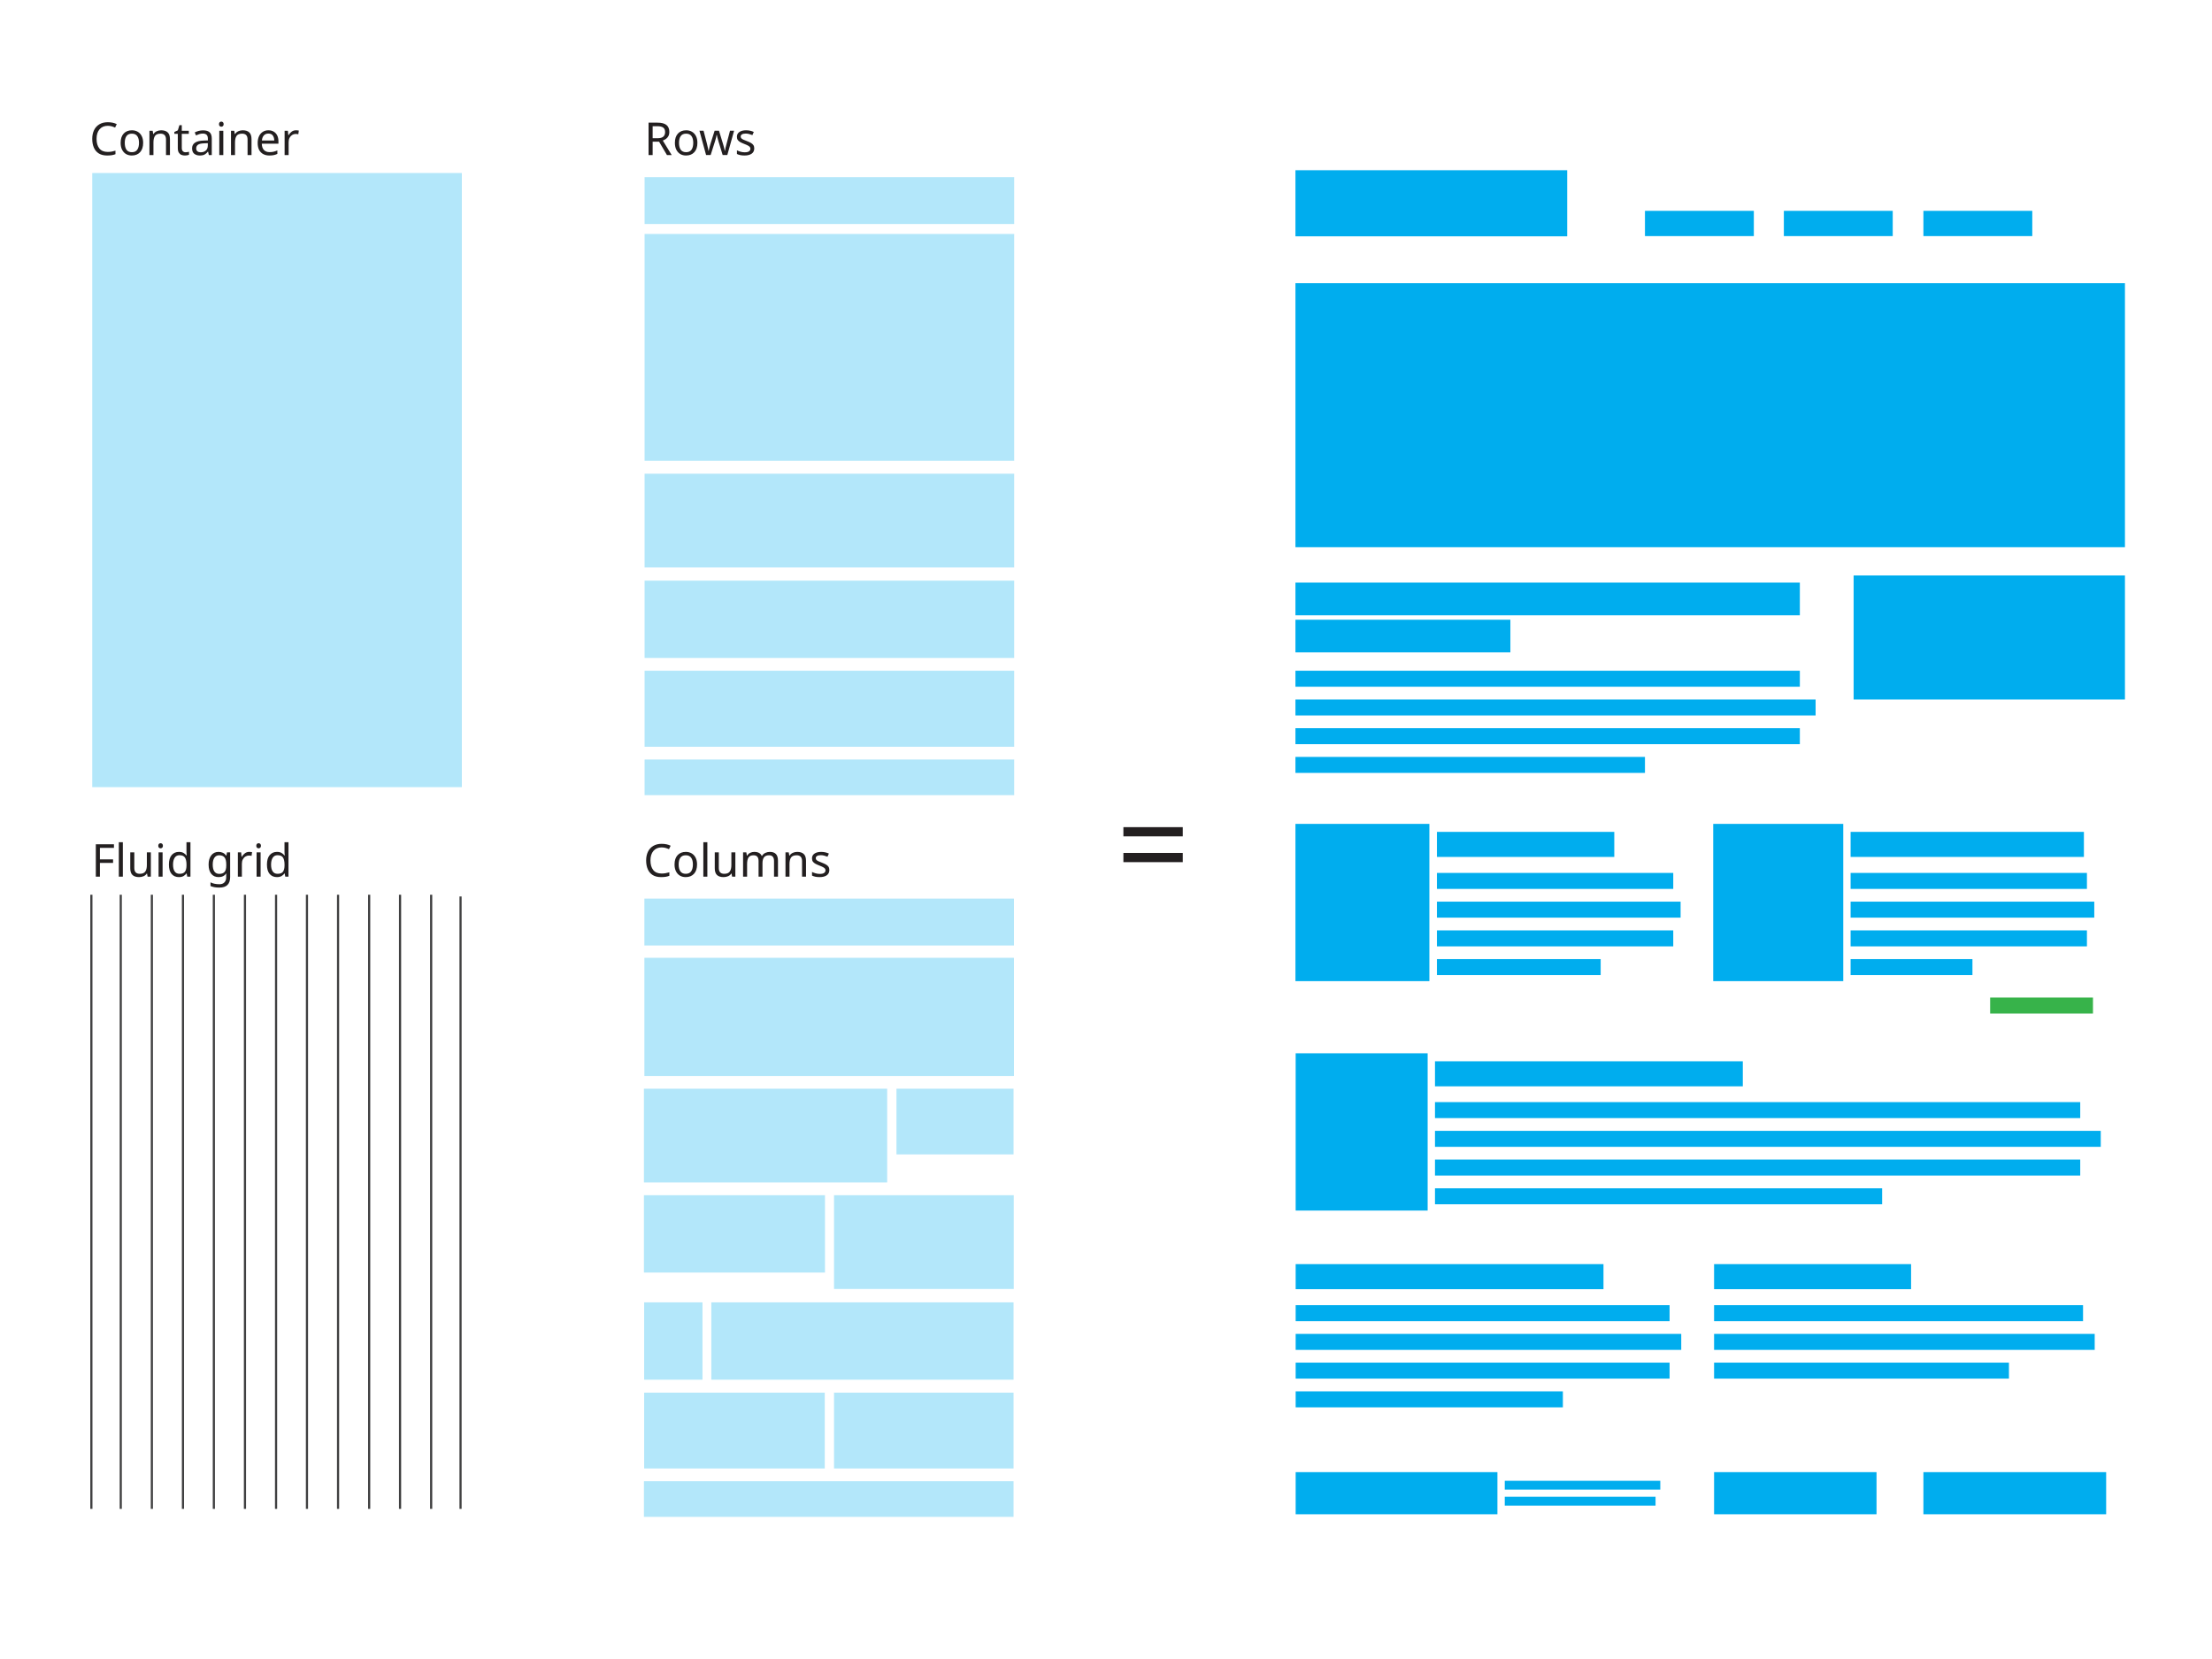
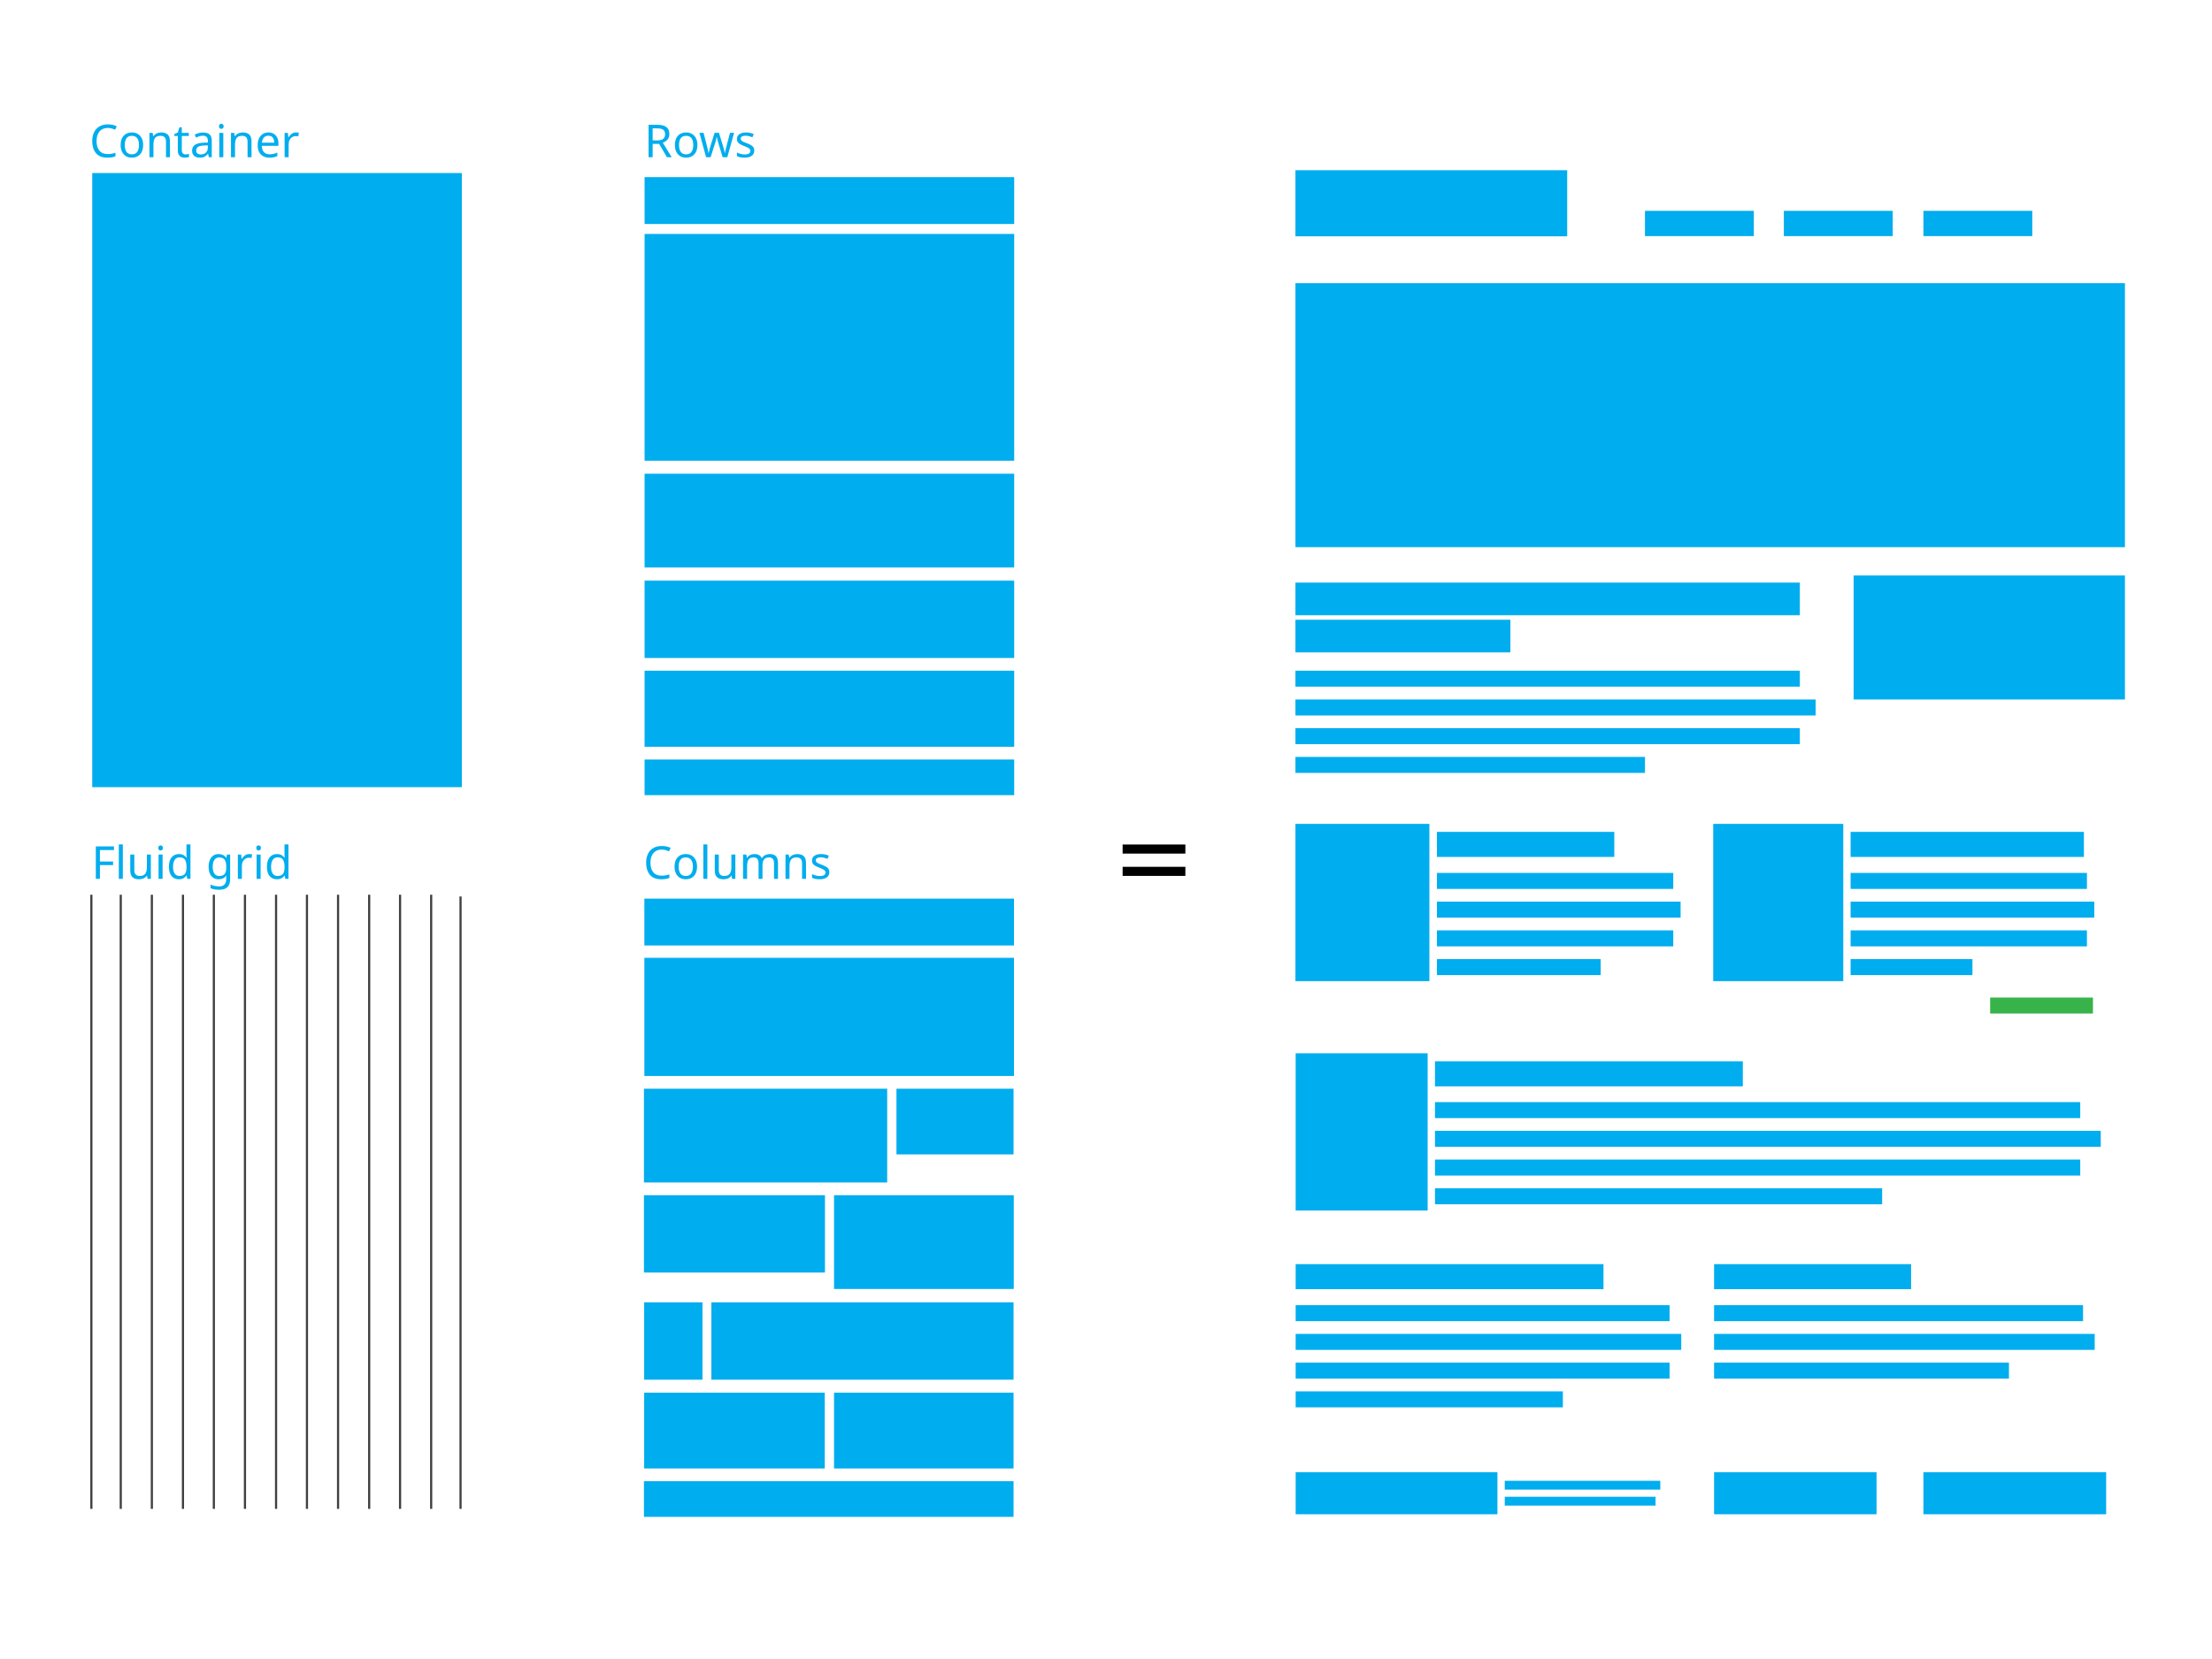
- <svg xmlns="http://www.w3.org/2000/svg" version="1.1" id="Layer_1" x="0px" y="0px" viewBox="0 0 1024 768" style="enable-background:new 0 0 1024 768;" xml:space="preserve">
-   <style type="text/css">
- 	.st0{fill:#FFFFFF;}
- 	.st1{fill:#00ADEE;}
- 	.st2{fill:#37B34A;}
- 	.st3{fill:#231F20;}
- 	.st4{font-family:'ExpertSans-ExtraLight';}
- 	.st5{font-size:60px;}
- 	.st6{fill:none;stroke:#404041;stroke-miterlimit:10;}
- 	.st7{font-family:'ExpertSans-Light';}
- 	.st8{font-size:21px;}
- 	.st9{opacity:0.3;}
- </style>
-   <rect class="st0" width="1024" height="768" />
-   <g>
-     <rect x="599.7" y="131.1" class="st1" width="384" height="122.2" />
-     <g>
-       <rect x="599.7" y="269.7" class="st1" width="233.5" height="15.1" />
-       <rect x="599.7" y="286.9" class="st1" width="99.5" height="15.1" />
-       <rect x="599.7" y="310.5" class="st1" width="233.5" height="7.4" />
-       <rect x="599.7" y="323.8" class="st1" width="240.8" height="7.4" />
-       <rect x="599.7" y="337.1" class="st1" width="233.5" height="7.4" />
-       <rect x="599.7" y="350.4" class="st1" width="161.8" height="7.4" />
-     </g>
-     <g>
-       <rect x="599.8" y="487.6" class="st1" width="61.1" height="72.8" />
-       <rect x="664.3" y="491.3" class="st1" width="142.5" height="11.6" />
-       <rect x="664.3" y="510.2" class="st1" width="298.7" height="7.4" />
-       <rect x="664.3" y="523.5" class="st1" width="308.2" height="7.4" />
-       <rect x="664.3" y="536.8" class="st1" width="298.7" height="7.4" />
-       <rect x="664.3" y="550.1" class="st1" width="207" height="7.4" />
-     </g>
-     <g>
-       <rect x="599.8" y="585.2" class="st1" width="142.5" height="11.6" />
-       <rect x="599.8" y="604.2" class="st1" width="173.1" height="7.4" />
-       <rect x="599.8" y="617.5" class="st1" width="178.5" height="7.4" />
-       <rect x="599.8" y="630.8" class="st1" width="173.1" height="7.4" />
-       <rect x="599.8" y="644.1" class="st1" width="123.7" height="7.4" />
-       <rect x="793.5" y="585.2" class="st1" width="91.2" height="11.6" />
-       <rect x="793.5" y="604.2" class="st1" width="170.8" height="7.4" />
-       <rect x="793.5" y="617.5" class="st1" width="176.2" height="7.4" />
-       <rect x="793.5" y="630.8" class="st1" width="136.5" height="7.4" />
-     </g>
-     <g>
-       <rect x="599.8" y="681.5" class="st1" width="93.4" height="19.5" />
-       <rect x="890.4" y="681.5" class="st1" width="84.6" height="19.5" />
-       <rect x="793.5" y="681.5" class="st1" width="75.2" height="19.5" />
-       <rect x="696.6" y="685.5" class="st1" width="72" height="4.1" />
-       <rect x="696.6" y="692.9" class="st1" width="69.8" height="4.1" />
-     </g>
-     <g>
-       <rect x="599.7" y="78.8" class="st1" width="125.8" height="30.6" />
-       <rect x="761.5" y="97.6" class="st1" width="50.4" height="11.7" />
-       <rect x="825.8" y="97.6" class="st1" width="50.4" height="11.7" />
-       <rect x="890.4" y="97.6" class="st1" width="50.4" height="11.7" />
-     </g>
-     <rect x="858.1" y="266.4" class="st1" width="125.6" height="57.4" />
-     <g>
-       <rect x="599.7" y="381.4" class="st1" width="62" height="72.8" />
-       <rect x="665.2" y="385.1" class="st1" width="82.1" height="11.6" />
-       <rect x="665.2" y="404.1" class="st1" width="109.4" height="7.4" />
-       <rect x="665.2" y="417.4" class="st1" width="112.8" height="7.4" />
-       <rect x="665.2" y="430.7" class="st1" width="109.4" height="7.4" />
-       <rect x="665.2" y="444" class="st1" width="75.8" height="7.4" />
-     </g>
-     <g>
-       <rect x="793.1" y="381.4" class="st1" width="60.2" height="72.8" />
-       <rect x="856.7" y="385.1" class="st1" width="108" height="11.6" />
-       <rect x="856.7" y="404.1" class="st1" width="109.4" height="7.4" />
-       <rect x="856.7" y="417.4" class="st1" width="112.8" height="7.4" />
-       <rect x="856.7" y="430.7" class="st1" width="109.4" height="7.4" />
-       <rect x="856.7" y="444" class="st1" width="56.4" height="7.4" />
-       <rect x="921.3" y="461.8" class="st2" width="47.6" height="7.4" />
+ <svg xmlns="http://www.w3.org/2000/svg" width="1024px" height="768px" viewBox="0 0 1024 768" version="1.1">
+   <defs />
+   <g id="Responsive-Grid" stroke="none" stroke-width="1" fill="none" fill-rule="evenodd">
+     <g id="hero">
+       <g>
+         <rect id="Rectangle-path" fill="#FFFFFF" x="0" y="0" width="1024" height="768" />
+         <g id="Group" transform="translate(599, 78)">
+           <rect id="Rectangle-path" fill="#00ADEE" x="0.7" y="53.1" width="384" height="122.2" />
+           <g transform="translate(0, 191)" id="Rectangle-path" fill="#00ADEE">
+             <rect x="0.7" y="0.7" width="233.5" height="15.1" />
+             <rect x="0.7" y="17.9" width="99.5" height="15.1" />
+             <rect x="0.7" y="41.5" width="233.5" height="7.4" />
+             <rect x="0.7" y="54.8" width="240.8" height="7.4" />
+             <rect x="0.7" y="68.1" width="233.5" height="7.4" />
+             <rect x="0.7" y="81.4" width="161.8" height="7.4" />
+           </g>
+           <g transform="translate(0, 409)" id="Rectangle-path" fill="#00ADEE">
+             <rect x="0.8" y="0.6" width="61.1" height="72.8" />
+             <rect x="65.3" y="4.3" width="142.5" height="11.6" />
+             <rect x="65.3" y="23.2" width="298.7" height="7.4" />
+             <rect x="65.3" y="36.5" width="308.2" height="7.4" />
+             <rect x="65.3" y="49.8" width="298.7" height="7.4" />
+             <rect x="65.3" y="63.1" width="207" height="7.4" />
+           </g>
+           <g transform="translate(0, 507)" id="Rectangle-path" fill="#00ADEE">
+             <rect x="0.8" y="0.2" width="142.5" height="11.6" />
+             <rect x="0.8" y="19.2" width="173.1" height="7.4" />
+             <rect x="0.8" y="32.5" width="178.5" height="7.4" />
+             <rect x="0.8" y="45.8" width="173.1" height="7.4" />
+             <rect x="0.8" y="59.1" width="123.7" height="7.4" />
+             <rect x="194.5" y="0.2" width="91.2" height="11.6" />
+             <rect x="194.5" y="19.2" width="170.8" height="7.4" />
+             <rect x="194.5" y="32.5" width="176.2" height="7.4" />
+             <rect x="194.5" y="45.8" width="136.5" height="7.4" />
+           </g>
+           <g transform="translate(0, 603)" id="Rectangle-path" fill="#00ADEE">
+             <rect x="0.8" y="0.5" width="93.4" height="19.5" />
+             <rect x="291.4" y="0.5" width="84.6" height="19.5" />
+             <rect x="194.5" y="0.5" width="75.2" height="19.5" />
+             <rect x="97.6" y="4.5" width="72" height="4.1" />
+             <rect x="97.6" y="11.9" width="69.8" height="4.1" />
+           </g>
+           <g id="Rectangle-path" fill="#00ADEE">
+             <rect x="0.7" y="0.8" width="125.8" height="30.6" />
+             <rect x="162.5" y="19.6" width="50.4" height="11.7" />
+             <rect x="226.8" y="19.6" width="50.4" height="11.7" />
+             <rect x="291.4" y="19.6" width="50.4" height="11.7" />
+           </g>
+           <rect id="Rectangle-path" fill="#00ADEE" x="259.1" y="188.4" width="125.6" height="57.4" />
+           <g transform="translate(0, 303)" id="Rectangle-path" fill="#00ADEE">
+             <rect x="0.7" y="0.4" width="62" height="72.8" />
+             <rect x="66.2" y="4.1" width="82.1" height="11.6" />
+             <rect x="66.2" y="23.1" width="109.4" height="7.4" />
+             <rect x="66.2" y="36.4" width="112.8" height="7.4" />
+             <rect x="66.2" y="49.7" width="109.4" height="7.4" />
+             <rect x="66.2" y="63" width="75.8" height="7.4" />
+           </g>
+           <g transform="translate(194, 303)" id="Rectangle-path">
+             <rect fill="#00ADEE" x="0.1" y="0.4" width="60.2" height="72.8" />
+             <rect fill="#00ADEE" x="63.7" y="4.1" width="108" height="11.6" />
+             <rect fill="#00ADEE" x="63.7" y="23.1" width="109.4" height="7.4" />
+             <rect fill="#00ADEE" x="63.7" y="36.4" width="112.8" height="7.4" />
+             <rect fill="#00ADEE" x="63.7" y="49.7" width="109.4" height="7.4" />
+             <rect fill="#00ADEE" x="63.7" y="63" width="56.4" height="7.4" />
+             <rect fill="#37B34A" x="128.3" y="80.8" width="47.6" height="7.4" />
+           </g>
+         </g>
+         <text id="=" fill="#231F20" font-family="Helvetica" font-size="60" font-weight="normal">
+           <tspan x="516.695" y="412.13" fill="#000000">=</tspan>
+         </text>
+         <g id="Group" transform="translate(42, 414)" stroke="#404041">
+           <path d="M0.3,0.2 L0.3,284.5" id="Shape" />
+           <path d="M13.9,0.2 L13.9,284.5" id="Shape" />
+           <path d="M28.3,0.2 L28.3,284.5" id="Shape" />
+           <path d="M42.7,0.2 L42.7,284.5" id="Shape" />
+           <path d="M57,0.2 L57,284.5" id="Shape" />
+           <path d="M71.4,0.2 L71.4,284.5" id="Shape" />
+           <path d="M85.8,0.2 L85.8,284.5" id="Shape" />
+           <path d="M100.1,0.2 L100.1,284.5" id="Shape" />
+           <path d="M114.5,0.2 L114.5,284.5" id="Shape" />
+           <path d="M128.9,0.2 L128.9,284.5" id="Shape" />
+           <path d="M143.2,0.2 L143.2,284.5" id="Shape" />
+           <path d="M157.6,0.2 L157.6,284.5" id="Shape" />
+           <path d="M171.2,1 L171.2,284.5" id="Shape" />
+         </g>
+         <text id="Fluid-grid" fill="#00ADEE" font-family="Expert Sans" font-size="21" font-weight="normal">
+           <tspan x="42.329" y="406.836">Fluid grid</tspan>
+         </text>
+         <g id="Group" transform="translate(298, 51)" fill="#00ADEE">
+           <g transform="translate(0, 31)">
+             <g>
+               <rect id="Rectangle-path" x="0.9" y="0.5" width="170.1" height="20.7" />
+               <path d="M170.5,1 L170.5,20.7 L1.4,20.7 L1.4,1 L170.5,1 L170.5,1 Z M171.5,0 L0.4,0 L0.4,21.7 L171.5,21.7 L171.5,0 L171.5,0 Z" id="Shape" />
+             </g>
+             <g transform="translate(0, 26)">
+               <rect id="Rectangle-path" x="0.9" y="0.8" width="170.1" height="104" />
+               <path d="M170.5,1.3 L170.5,104.3 L1.4,104.3 L1.4,1.3 L170.5,1.3 L170.5,1.3 Z M171.5,0.3 L0.4,0.3 L0.4,105.3 L171.5,105.3 L171.5,0.3 L171.5,0.3 Z" id="Shape" />
+             </g>
+             <g transform="translate(0, 137)">
+               <rect id="Rectangle-path" x="0.9" y="0.8" width="170.1" height="42.4" />
+               <path d="M170.5,1.3 L170.5,42.7 L1.4,42.7 L1.4,1.3 L170.5,1.3 L170.5,1.3 Z M171.5,0.3 L0.4,0.3 L0.4,43.7 L171.5,43.7 L171.5,0.3 L171.5,0.3 Z" id="Shape" />
+             </g>
+             <g transform="translate(0, 186)">
+               <rect id="Rectangle-path" x="0.9" y="1.3" width="170.1" height="34.8" />
+               <path d="M170.5,1.8 L170.5,35.6 L1.4,35.6 L1.4,1.8 L170.5,1.8 L170.5,1.8 Z M171.5,0.8 L0.4,0.8 L0.4,36.6 L171.5,36.6 L171.5,0.8 L171.5,0.8 Z" id="Shape" />
+             </g>
+             <g transform="translate(0, 228)">
+               <rect id="Rectangle-path" x="0.9" y="1" width="170.1" height="34.2" />
+               <path d="M170.5,1.5 L170.5,34.7 L1.4,34.7 L1.4,1.5 L170.5,1.5 L170.5,1.5 Z M171.5,0.5 L0.4,0.5 L0.4,35.7 L171.5,35.7 L171.5,0.5 L171.5,0.5 Z" id="Shape" />
+             </g>
+             <g transform="translate(0, 269)">
+               <rect id="Rectangle-path" x="0.9" y="1.1" width="170.1" height="15.5" />
+               <path d="M170.5,1.6 L170.5,16.1 L1.4,16.1 L1.4,1.6 L170.5,1.6 L170.5,1.6 Z M171.5,0.6 L0.4,0.6 L0.4,17.1 L171.5,17.1 L171.5,0.6 L171.5,0.6 Z" id="Shape" />
+             </g>
+           </g>
+           <text id="Rows" font-family="Expert Sans" font-size="21" font-weight="normal">
+             <tspan x="0.207" y="21.783">Rows</tspan>
+           </text>
+         </g>
+         <g id="Group" transform="translate(298, 504)" fill="#00ADEE">
+           <rect id="Rectangle-path" x="0.6" y="0.5" width="111.6" height="42.4" />
+           <path d="M111.8,1 L111.8,42.4 L1.1,42.4 L1.1,1 L111.8,1 L111.8,1 Z M112.8,5.68434189e-14 L0.1,5.68434189e-14 L0.1,43.4 L112.7,43.4 L112.7,5.68434189e-14 L112.8,5.68434189e-14 L112.8,5.68434189e-14 Z" id="Shape" />
+         </g>
+         <g id="Group" transform="translate(298, 553)" fill="#00ADEE">
+           <rect id="Rectangle-path" x="0.6" y="0.8" width="82.8" height="34.8" />
+           <path d="M82.9,1.3 L82.9,35.1 L1.1,35.1 L1.1,1.3 L82.9,1.3 L82.9,1.3 Z M83.9,0.3 L0.1,0.3 L0.1,36.1 L83.9,36.1 L83.9,0.3 L83.9,0.3 Z" id="Shape" />
+         </g>
+         <g id="Group" transform="translate(386, 553)" fill="#00ADEE">
+           <rect id="Rectangle-path" x="0.6" y="0.8" width="82.2" height="42.4" />
+           <path d="M82.3,1.3 L82.3,42.7 L1.1,42.7 L1.1,1.3 L82.3,1.3 L82.3,1.3 Z M83.3,0.3 L0.1,0.3 L0.1,43.7 L83.3,43.7 L83.3,0.3 L83.3,0.3 Z" id="Shape" />
+         </g>
+         <g id="Group" transform="translate(298, 685)" fill="#00ADEE">
+           <rect id="Rectangle-path" x="0.6" y="1.2" width="170.1" height="15.5" />
+           <path d="M170.3,1.7 L170.3,16.2 L1.1,16.2 L1.1,1.7 L170.3,1.7 L170.3,1.7 Z M171.3,0.7 L0.1,0.7 L0.1,17.2 L171.2,17.2 L171.2,0.7 L171.3,0.7 L171.3,0.7 Z" id="Shape" />
+         </g>
+         <g id="Group" transform="translate(298, 416)" fill="#00ADEE">
+           <rect id="Rectangle-path" x="0.8" y="0.5" width="170.1" height="20.7" />
+           <path d="M170.4,1 L170.4,20.7 L1.3,20.7 L1.3,1 L170.4,1 L170.4,1 Z M171.4,0 L0.3,0 L0.3,21.7 L171.4,21.7 L171.4,0 L171.4,0 Z" id="Shape" />
+         </g>
+         <g id="Group" transform="translate(415, 504)" fill="#00ADEE">
+           <rect id="Rectangle-path" x="0.5" y="0.5" width="53.2" height="29.4" />
+           <path d="M53.3,1 L53.3,29.4 L1,29.4 L1,1 L53.3,1 L53.3,1 Z M54.3,5.68434189e-14 L0,5.68434189e-14 L0,30.4 L54.2,30.4 L54.2,5.68434189e-14 L54.3,5.68434189e-14 L54.3,5.68434189e-14 Z" id="Shape" />
+         </g>
+         <g id="Group" transform="translate(298, 443)" fill="#00ADEE">
+           <rect id="Rectangle-path" x="0.8" y="0.9" width="170.1" height="53.7" />
+           <path d="M170.4,1.4 L170.4,54.1 L1.3,54.1 L1.3,1.4 L170.4,1.4 L170.4,1.4 Z M171.4,0.4 L0.3,0.4 L0.3,55.1 L171.4,55.1 L171.4,0.4 L171.4,0.4 Z" id="Shape" />
+         </g>
+         <g id="Group" transform="translate(298, 602)" fill="#00ADEE">
+           <rect id="Rectangle-path" x="0.7" y="1.4" width="26" height="34.8" />
+           <path d="M26.2,1.9 L26.2,35.7 L1.2,35.7 L1.2,1.9 L26.2,1.9 L26.2,1.9 Z M27.2,0.9 L0.2,0.9 L0.2,36.7 L27.2,36.7 L27.2,0.9 L27.2,0.9 Z" id="Shape" />
+         </g>
+         <g id="Group" transform="translate(329, 602)" fill="#00ADEE">
+           <rect id="Rectangle-path" x="0.8" y="1.4" width="138.9" height="34.8" />
+           <path d="M139.2,1.9 L139.2,35.7 L1.3,35.7 L1.3,1.9 L139.2,1.9 L139.2,1.9 Z M140.2,0.9 L0.3,0.9 L0.3,36.7 L140.2,36.7 L140.2,0.9 L140.2,0.9 L140.2,0.9 Z" id="Shape" />
+         </g>
+         <g id="Group" transform="translate(298, 644)" fill="#00ADEE">
+           <rect id="Rectangle-path" x="0.6" y="1.2" width="82.6" height="34.1" />
+           <path d="M82.8,1.7 L82.8,34.8 L1.2,34.8 L1.2,1.7 L82.8,1.7 L82.8,1.7 Z M83.8,0.7 L0.2,0.7 L0.2,35.8 L83.8,35.8 L83.8,0.7 L83.8,0.7 L83.8,0.7 Z" id="Shape" />
+         </g>
+         <g id="Group" transform="translate(386, 644)" fill="#00ADEE">
+           <rect id="Rectangle-path" x="0.6" y="1.2" width="82.1" height="34.1" />
+           <path d="M82.2,1.7 L82.2,34.8 L1.1,34.8 L1.1,1.7 L82.2,1.7 L82.2,1.7 Z M83.2,0.7 L0.1,0.7 L0.1,35.8 L83.2,35.8 L83.2,0.7 L83.2,0.7 L83.2,0.7 Z" id="Shape" />
+         </g>
+         <text id="Columns" fill="#00ADEE" font-family="Expert Sans" font-size="21" font-weight="normal">
+           <tspan x="297.835" y="406.836">Columns</tspan>
+         </text>
+         <g id="Group" transform="translate(41, 51)" fill="#00ADEE">
+           <g transform="translate(1, 29)">
+             <rect id="Rectangle-path" x="1.2" y="0.6" width="170.1" height="283.3" />
+             <path d="M170.8,1.1 L170.8,283.4 L1.7,283.4 L1.7,1.1 L170.8,1.1 L170.8,1.1 Z M171.8,0.1 L0.7,0.1 L0.7,284.4 L171.8,284.4 L171.8,0.1 L171.8,0.1 Z" id="Shape" />
+           </g>
+           <text id="Container" font-family="Expert Sans" font-size="21" font-weight="normal">
+             <tspan x="0.419" y="21.783">Container</tspan>
+           </text>
+         </g>
+       </g>
    </g>
  </g>
-   <text transform="matrix(1 0 0 1 516.6953 412.1299)" class="st3 st4 st5">=</text>
-   <g>
-     <line class="st6" x1="42.3" y1="414.2" x2="42.3" y2="698.5" />
-     <line class="st6" x1="55.9" y1="414.2" x2="55.9" y2="698.5" />
-     <line class="st6" x1="70.3" y1="414.2" x2="70.3" y2="698.5" />
-     <line class="st6" x1="84.7" y1="414.2" x2="84.7" y2="698.5" />
-     <line class="st6" x1="99" y1="414.2" x2="99" y2="698.5" />
-     <line class="st6" x1="113.4" y1="414.2" x2="113.4" y2="698.5" />
-     <line class="st6" x1="127.8" y1="414.2" x2="127.8" y2="698.5" />
-     <line class="st6" x1="142.1" y1="414.2" x2="142.1" y2="698.5" />
-     <line class="st6" x1="156.5" y1="414.2" x2="156.5" y2="698.5" />
-     <line class="st6" x1="170.9" y1="414.2" x2="170.9" y2="698.5" />
-     <line class="st6" x1="185.2" y1="414.2" x2="185.2" y2="698.5" />
-     <line class="st6" x1="199.6" y1="414.2" x2="199.6" y2="698.5" />
-     <line class="st6" x1="213.2" y1="415" x2="213.2" y2="698.5" />
-   </g>
-   <text transform="matrix(1 0 0 1 42.3291 405.8359)" class="st3 st7 st8">Fluid grid</text>
-   <g>
-     <g>
-       <g class="st9">
-         <rect x="298.9" y="82.5" class="st1" width="170.1" height="20.7" />
-         <path class="st1" d="M468.5,83v19.7H299.4V83H468.5 M469.5,82H298.4v21.7h171.1V82L469.5,82z" />
-       </g>
-       <g class="st9">
-         <rect x="298.9" y="108.8" class="st1" width="170.1" height="104" />
-         <path class="st1" d="M468.5,109.3v103H299.4v-103H468.5 M469.5,108.3H298.4v105h171.1V108.3L469.5,108.3z" />
-       </g>
-       <g class="st9">
-         <rect x="298.9" y="219.8" class="st1" width="170.1" height="42.4" />
-         <path class="st1" d="M468.5,220.3v41.4H299.4v-41.4H468.5 M469.5,219.3H298.4v43.4h171.1V219.3L469.5,219.3z" />
-       </g>
-       <g class="st9">
-         <rect x="298.9" y="269.3" class="st1" width="170.1" height="34.8" />
-         <path class="st1" d="M468.5,269.8v33.8H299.4v-33.8H468.5 M469.5,268.8H298.4v35.8h171.1V268.8L469.5,268.8z" />
-       </g>
-       <g class="st9">
-         <rect x="298.9" y="311" class="st1" width="170.1" height="34.2" />
-         <path class="st1" d="M468.5,311.5v33.2H299.4v-33.2H468.5 M469.5,310.5H298.4v35.2h171.1V310.5L469.5,310.5z" />
-       </g>
-       <g class="st9">
-         <rect x="298.9" y="352.1" class="st1" width="170.1" height="15.5" />
-         <path class="st1" d="M468.5,352.6v14.5H299.4v-14.5H468.5 M469.5,351.6H298.4v16.5h171.1V351.6L469.5,351.6z" />
-       </g>
-     </g>
-     <text transform="matrix(1 0 0 1 298.2075 71.7832)" class="st3 st7 st8">Rows</text>
-   </g>
-   <g class="st9">
-     <rect x="298.6" y="504.5" class="st1" width="111.6" height="42.4" />
-     <path class="st1" d="M409.8,505v41.4H299.1V505H409.8 M410.8,504H298.1v43.4h112.6V504L410.8,504z" />
-   </g>
-   <g class="st9">
-     <rect x="298.6" y="553.8" class="st1" width="82.8" height="34.8" />
-     <path class="st1" d="M380.9,554.3v33.8h-81.8v-33.8H380.9 M381.9,553.3h-83.8v35.8h83.8V553.3L381.9,553.3z" />
-   </g>
-   <g class="st9">
-     <rect x="386.6" y="553.8" class="st1" width="82.2" height="42.4" />
-     <path class="st1" d="M468.3,554.3v41.4h-81.2v-41.4H468.3 M469.3,553.3h-83.2v43.4h83.2V553.3L469.3,553.3z" />
-   </g>
-   <g class="st9">
-     <rect x="298.6" y="686.2" class="st1" width="170.1" height="15.5" />
-     <path class="st1" d="M468.3,686.7v14.5H299.1v-14.5H468.3 M469.3,685.7H298.1v16.5h171.1V685.7L469.3,685.7z" />
-   </g>
-   <g class="st9">
-     <rect x="298.8" y="416.5" class="st1" width="170.1" height="20.7" />
-     <path class="st1" d="M468.4,417v19.7H299.3V417H468.4 M469.4,416H298.3v21.7h171.1V416L469.4,416z" />
-   </g>
-   <g class="st9">
-     <rect x="415.5" y="504.5" class="st1" width="53.2" height="29.4" />
-     <path class="st1" d="M468.3,505v28.4H416V505H468.3 M469.3,504H415v30.4h54.2V504L469.3,504z" />
-   </g>
-   <g class="st9">
-     <rect x="298.8" y="443.9" class="st1" width="170.1" height="53.7" />
-     <path class="st1" d="M468.4,444.4v52.7H299.3v-52.7H468.4 M469.4,443.4H298.3v54.7h171.1V443.4L469.4,443.4z" />
-   </g>
-   <g class="st9">
-     <rect x="298.7" y="603.4" class="st1" width="26" height="34.8" />
-     <path class="st1" d="M324.2,603.9v33.8h-25v-33.8H324.2 M325.2,602.9h-27v35.8h27V602.9L325.2,602.9z" />
-   </g>
-   <g class="st9">
-     <rect x="329.8" y="603.4" class="st1" width="138.9" height="34.8" />
-     <path class="st1" d="M468.2,603.9v33.8H330.3v-33.8H468.2 M469.2,602.9H329.3v35.8h139.9V602.9L469.2,602.9z" />
-   </g>
-   <g class="st9">
-     <rect x="298.6" y="645.2" class="st1" width="82.6" height="34.1" />
-     <path class="st1" d="M380.8,645.7v33.1h-81.6v-33.1H380.8 M381.8,644.7h-83.6v35.1h83.6V644.7L381.8,644.7z" />
-   </g>
-   <g class="st9">
-     <rect x="386.6" y="645.2" class="st1" width="82.1" height="34.1" />
-     <path class="st1" d="M468.2,645.7v33.1h-81.1v-33.1H468.2 M469.2,644.7h-83.1v35.1h83.1V644.7L469.2,644.7z" />
-   </g>
-   <text transform="matrix(1 0 0 1 297.835 405.8359)" class="st3 st7 st8">Columns</text>
-   <g>
-     <g class="st9">
-       <rect x="43.2" y="80.6" class="st1" width="170.1" height="283.3" />
-       <path class="st1" d="M212.8,81.1v282.3H43.7V81.1H212.8 M213.8,80.1H42.7v284.3h171.1V80.1L213.8,80.1z" />
-     </g>
-     <text transform="matrix(1 0 0 1 41.4189 71.7832)" class="st3 st7 st8">Container</text>
-   </g>
</svg>
